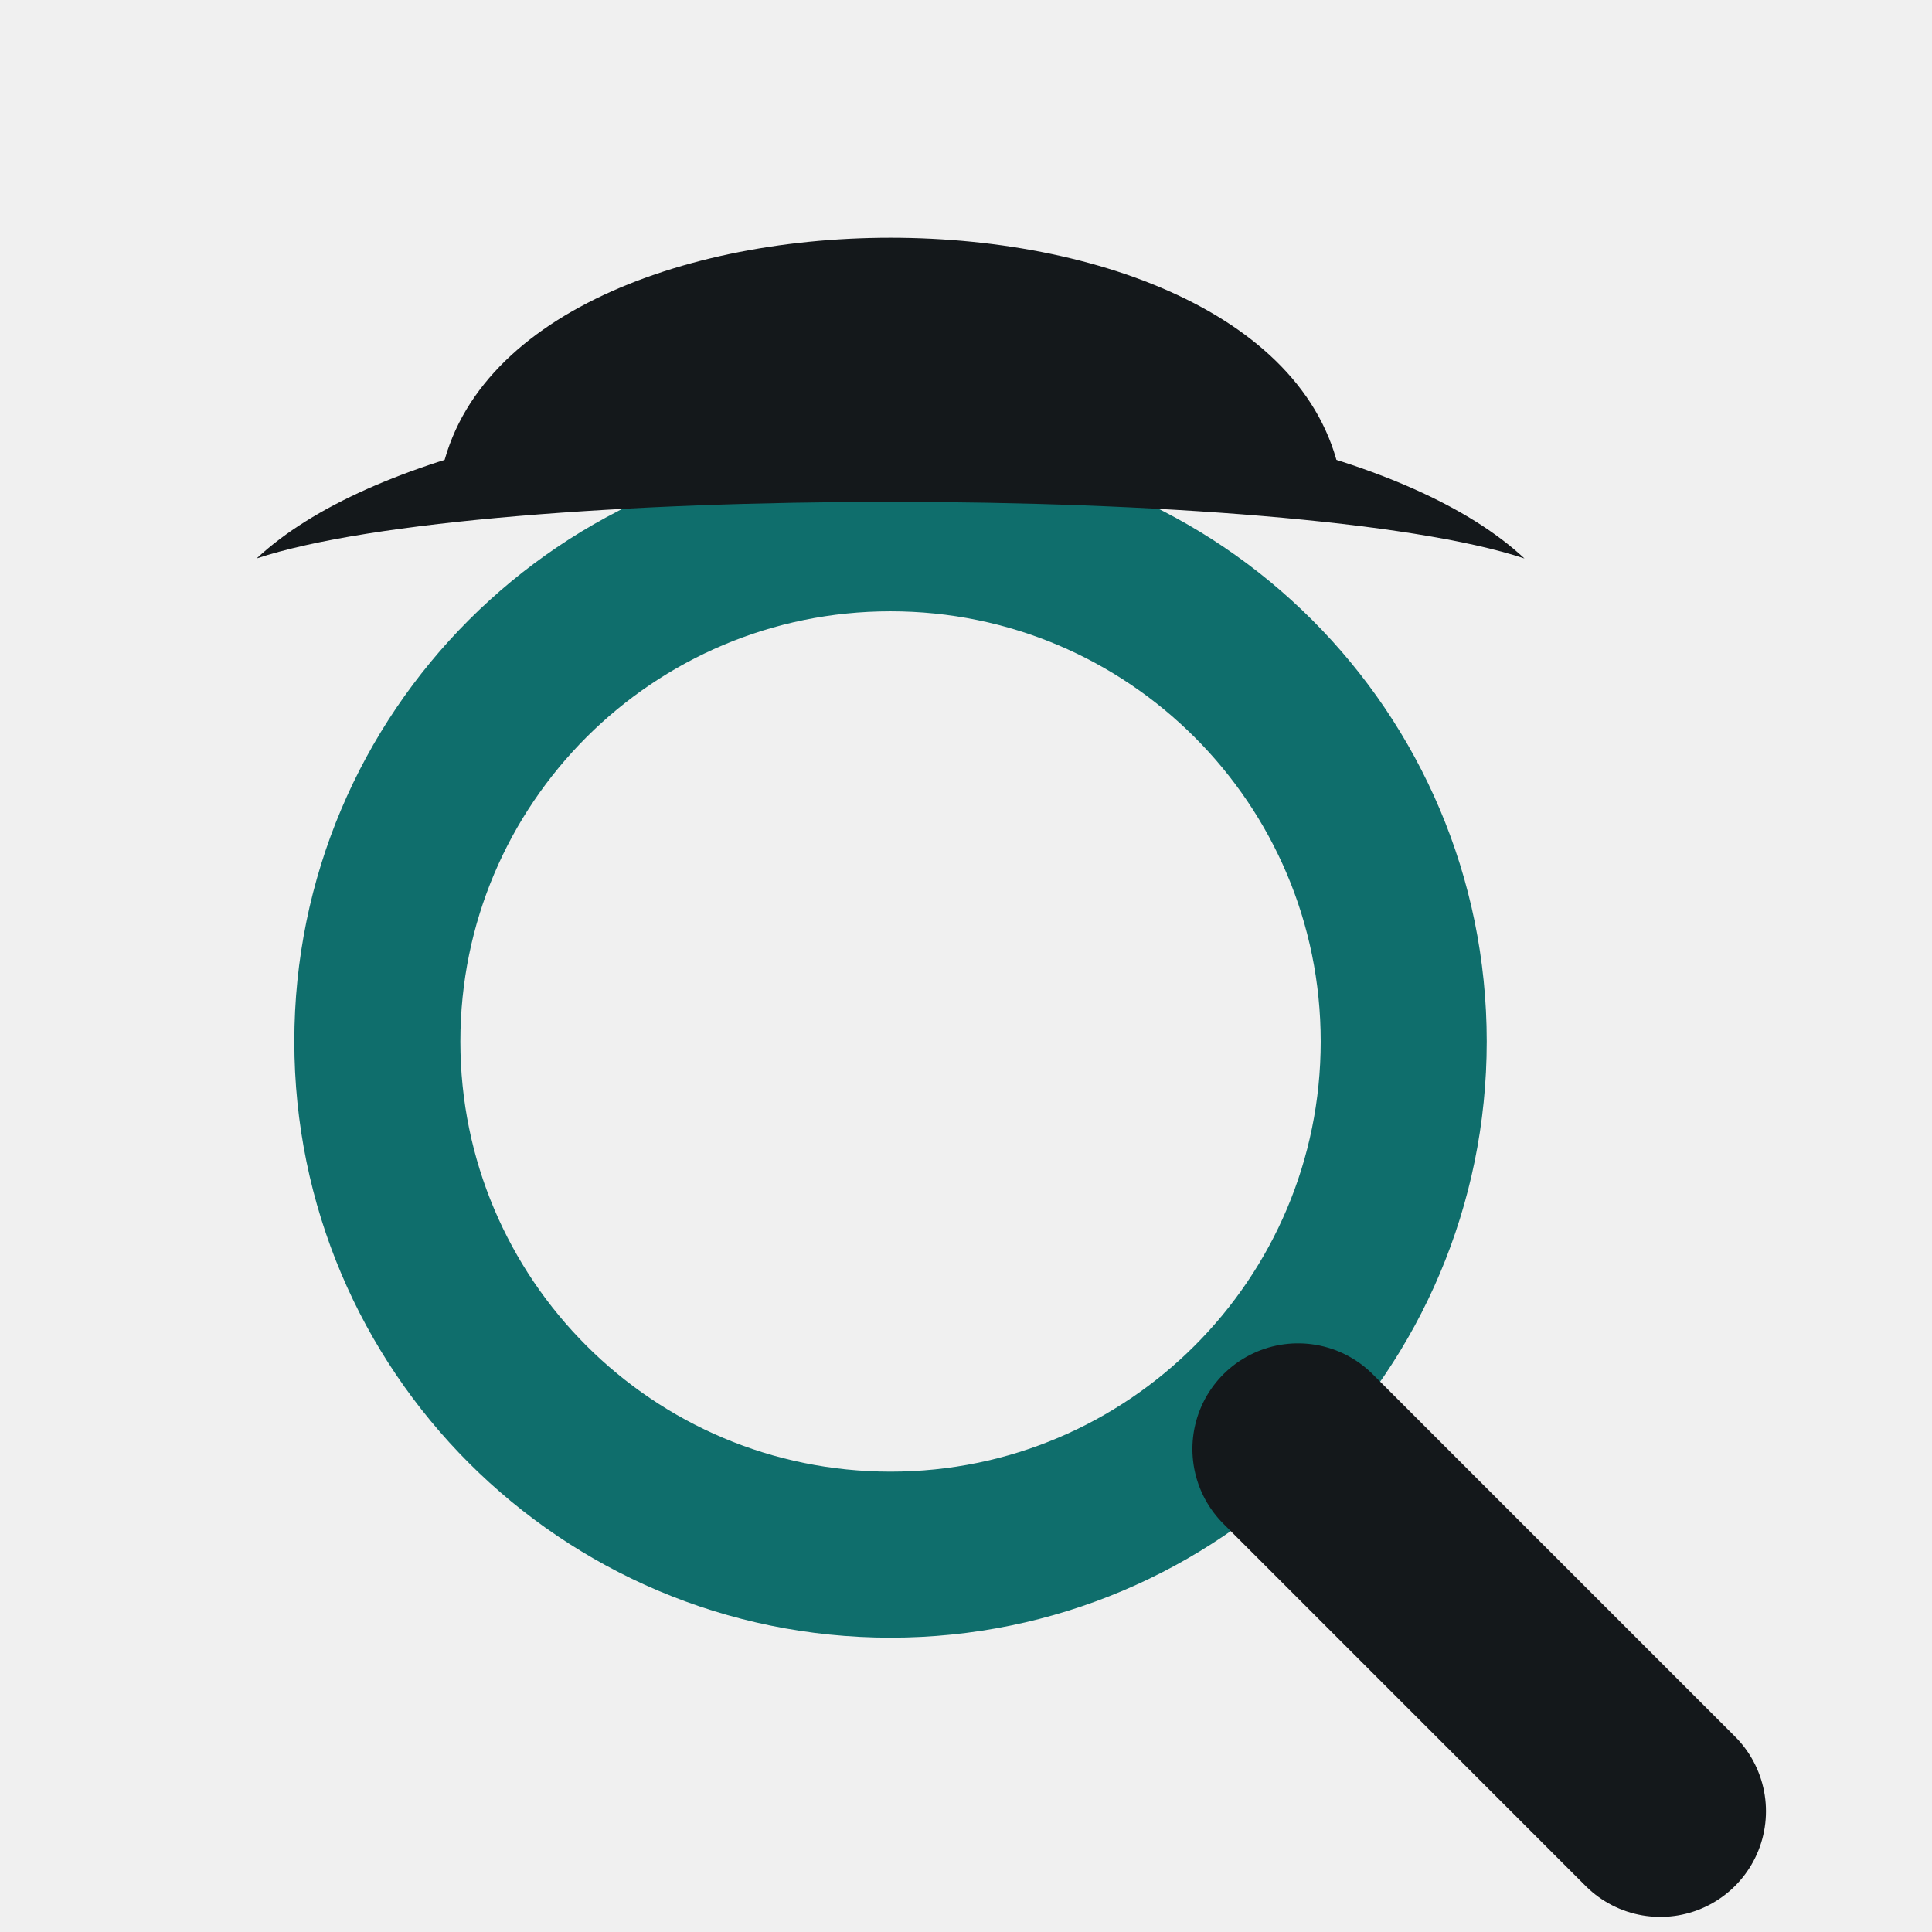
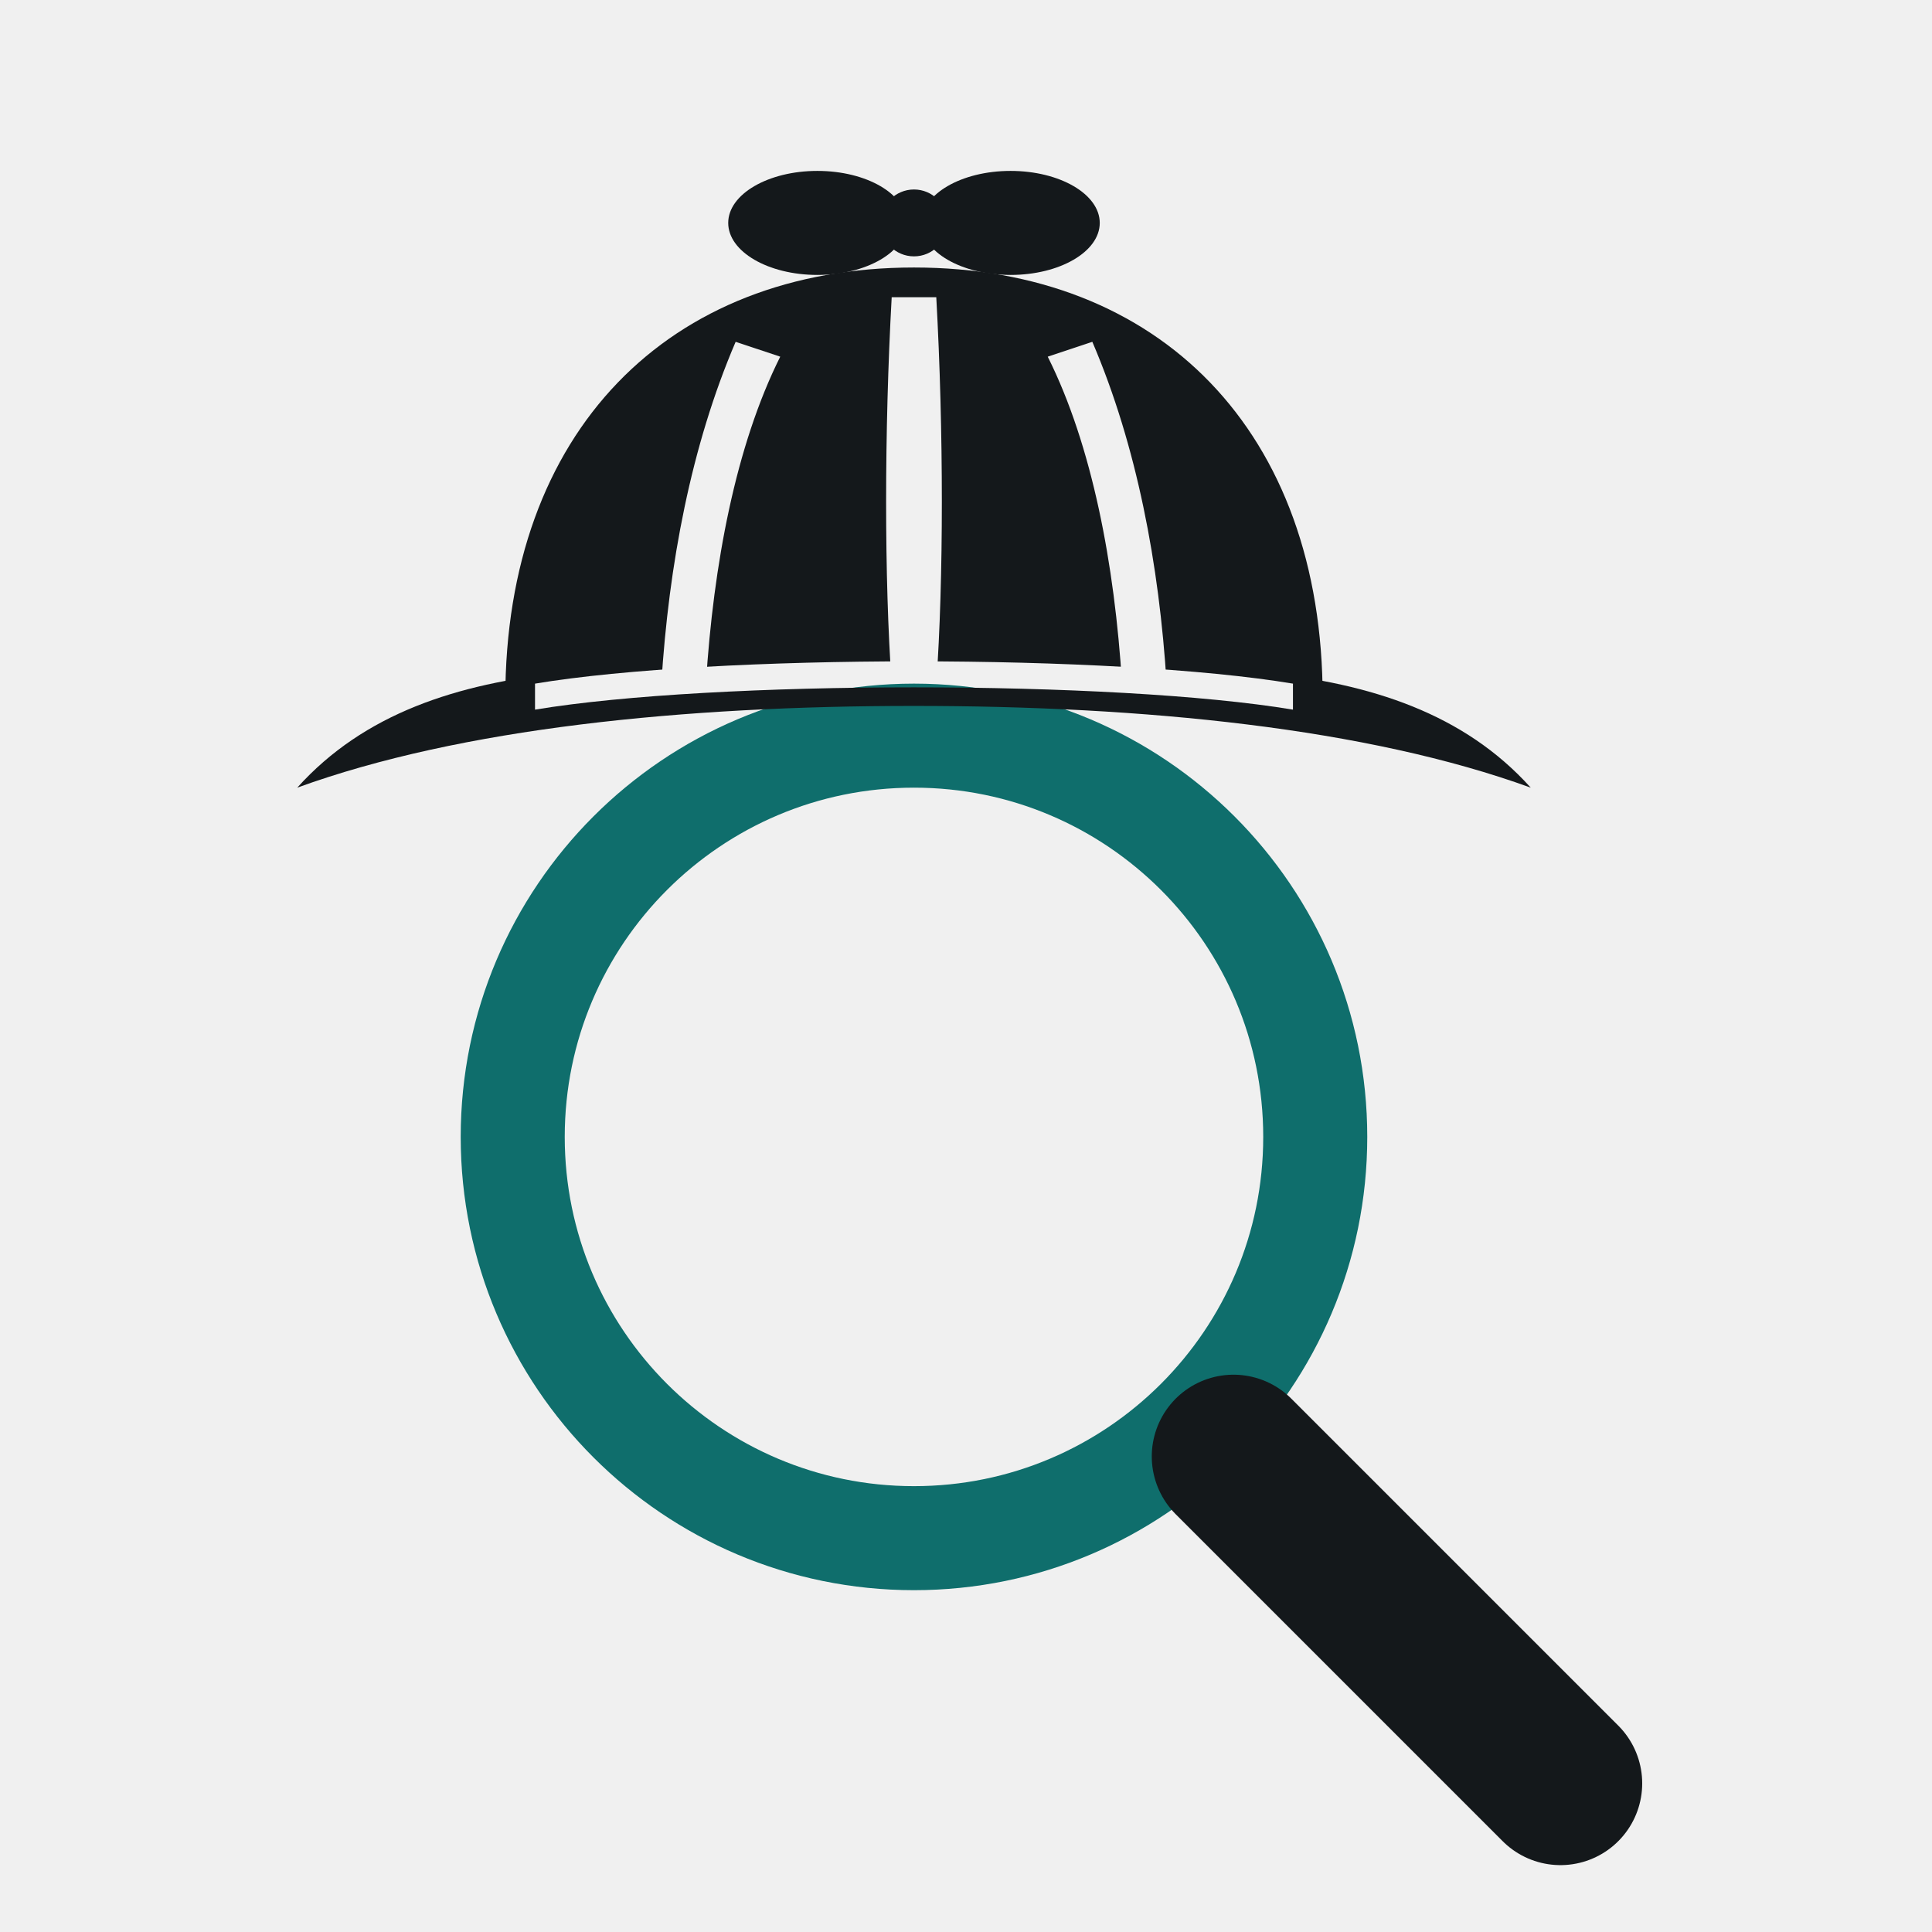
- <svg xmlns="http://www.w3.org/2000/svg" viewBox="0 0 64 64" width="64" height="64">
-   <g>
-     <circle cx="29.5" cy="34.5" r="17" fill="none" stroke="#0F6E6C" stroke-width="5.5" />
-     <line x1="43" y1="48" x2="55" y2="60" stroke="#14181B" stroke-width="7" stroke-linecap="round" />
-     <path d="M14.5 16.5 C15.5 5 43.5 5 44.5 16.5 Z" fill="#14181B" />
-     <path d="M8.5 18.5 C16 11.5 43 11.5 50.5 18.5 C43 16 16 16 8.5 18.5 Z" fill="#14181B" />
-   </g>
+ <svg xmlns="http://www.w3.org/2000/svg" viewBox="0 0 260 260" width="64" height="64">
+   <defs>
+     <mask id="ico-chapeu" maskUnits="userSpaceOnUse" x="0" y="0" width="260" height="260">
+       <path d="M68 94 C68 58 90 36 123 36 C156 36 178 58 178 94 Z" fill="#fff" />
+       <path d="M40 106 C58 86 90 90 123 90 C156 90 188 86 206 106 C184 98 154 95 123 95 C92 95 62 98 40 106 Z" fill="#fff" />
+       <ellipse cx="110" cy="30" rx="12" ry="7" fill="#fff" />
+       <ellipse cx="136" cy="30" rx="12" ry="7" fill="#fff" />
+       <circle cx="123" cy="30" r="4.5" fill="#fff" />
+       <path d="M120 40 C119 58 119 78 120 92 L126 92 C127 78 127 58 126 40 Z" fill="#000" />
+       <path d="M99 46 C93 60 90 76 89 92 L95 92 C96 76 99 60 105 48 Z" fill="#000" />
+       <path d="M147 46 C153 60 156 76 157 92 L151 92 C150 76 147 60 141 48 Z" fill="#000" />
+       <path d="M72 92 C96 88 150 88 174 92 L174 95.5 C150 91.5 96 91.5 72 95.5 Z" fill="#000" />
+     </mask>
+   </defs>
+   <circle cx="123" cy="153" r="54" fill="none" stroke="#0F6E6C" stroke-width="14" />
+   <line x1="166" y1="196" x2="210" y2="240" stroke="#14181B" stroke-width="22" stroke-linecap="round" />
+   <rect x="0" y="0" width="260" height="260" fill="#14181B" mask="url(#ico-chapeu)" />
</svg>
